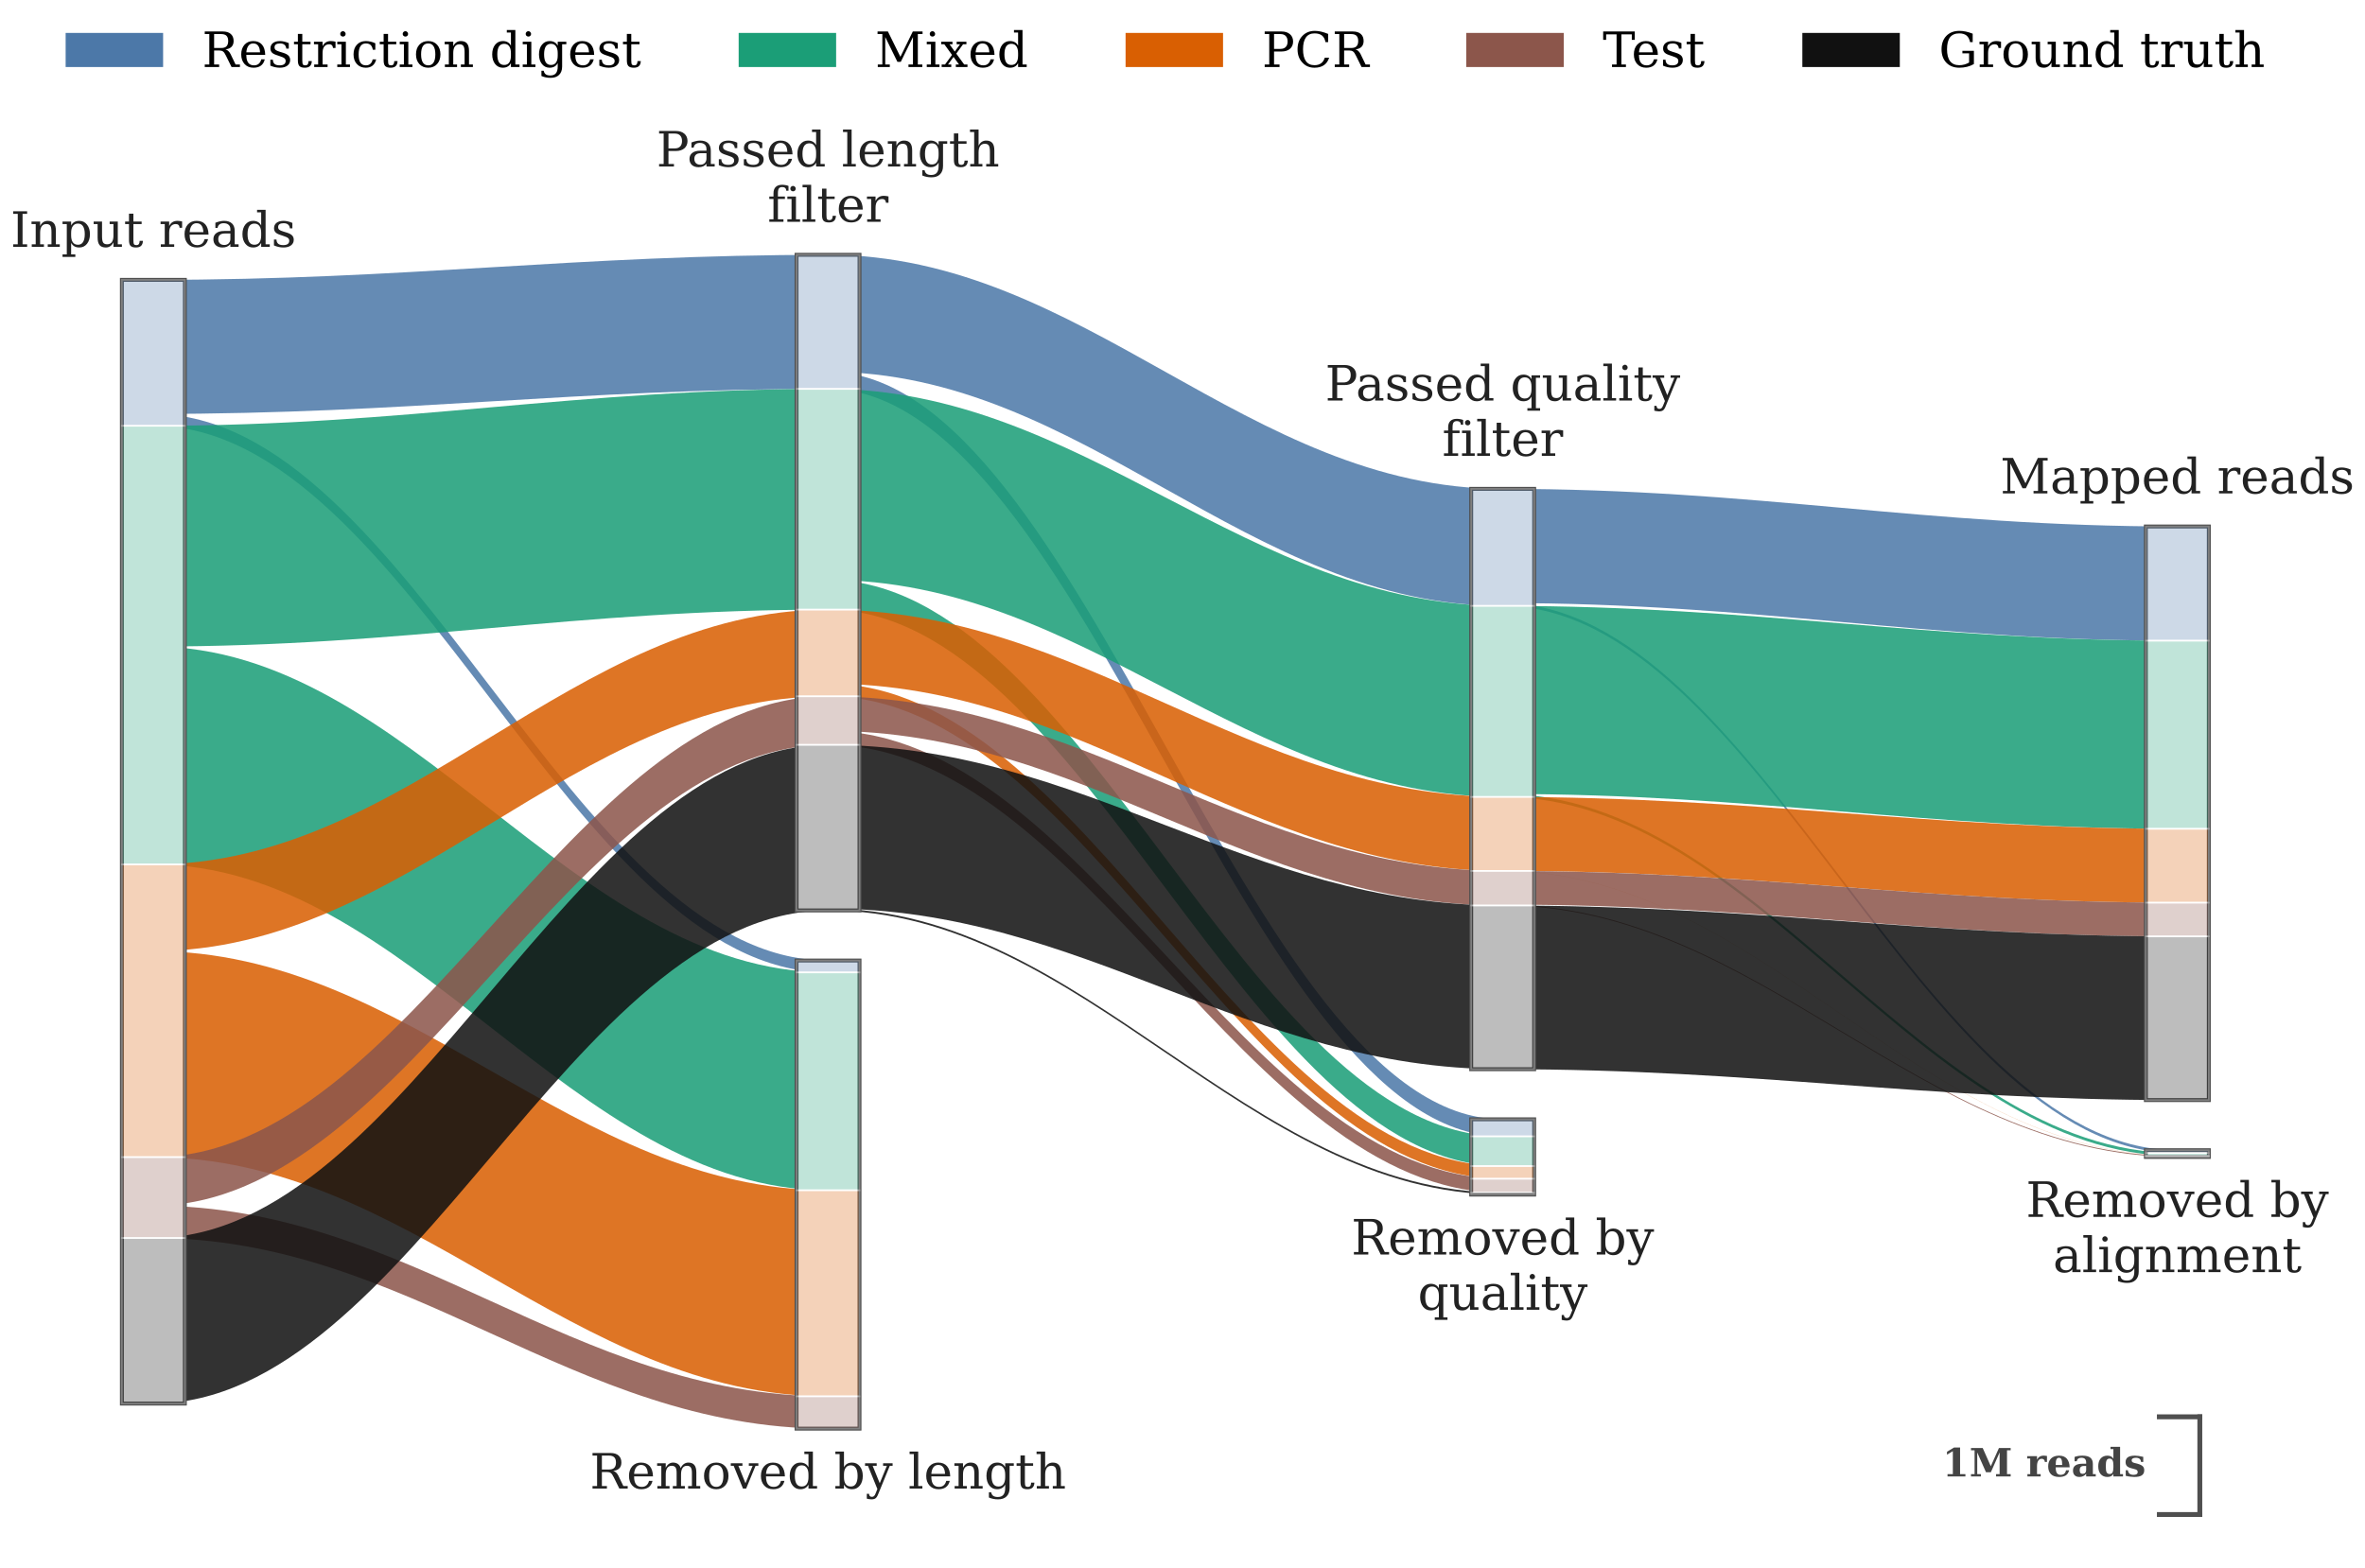
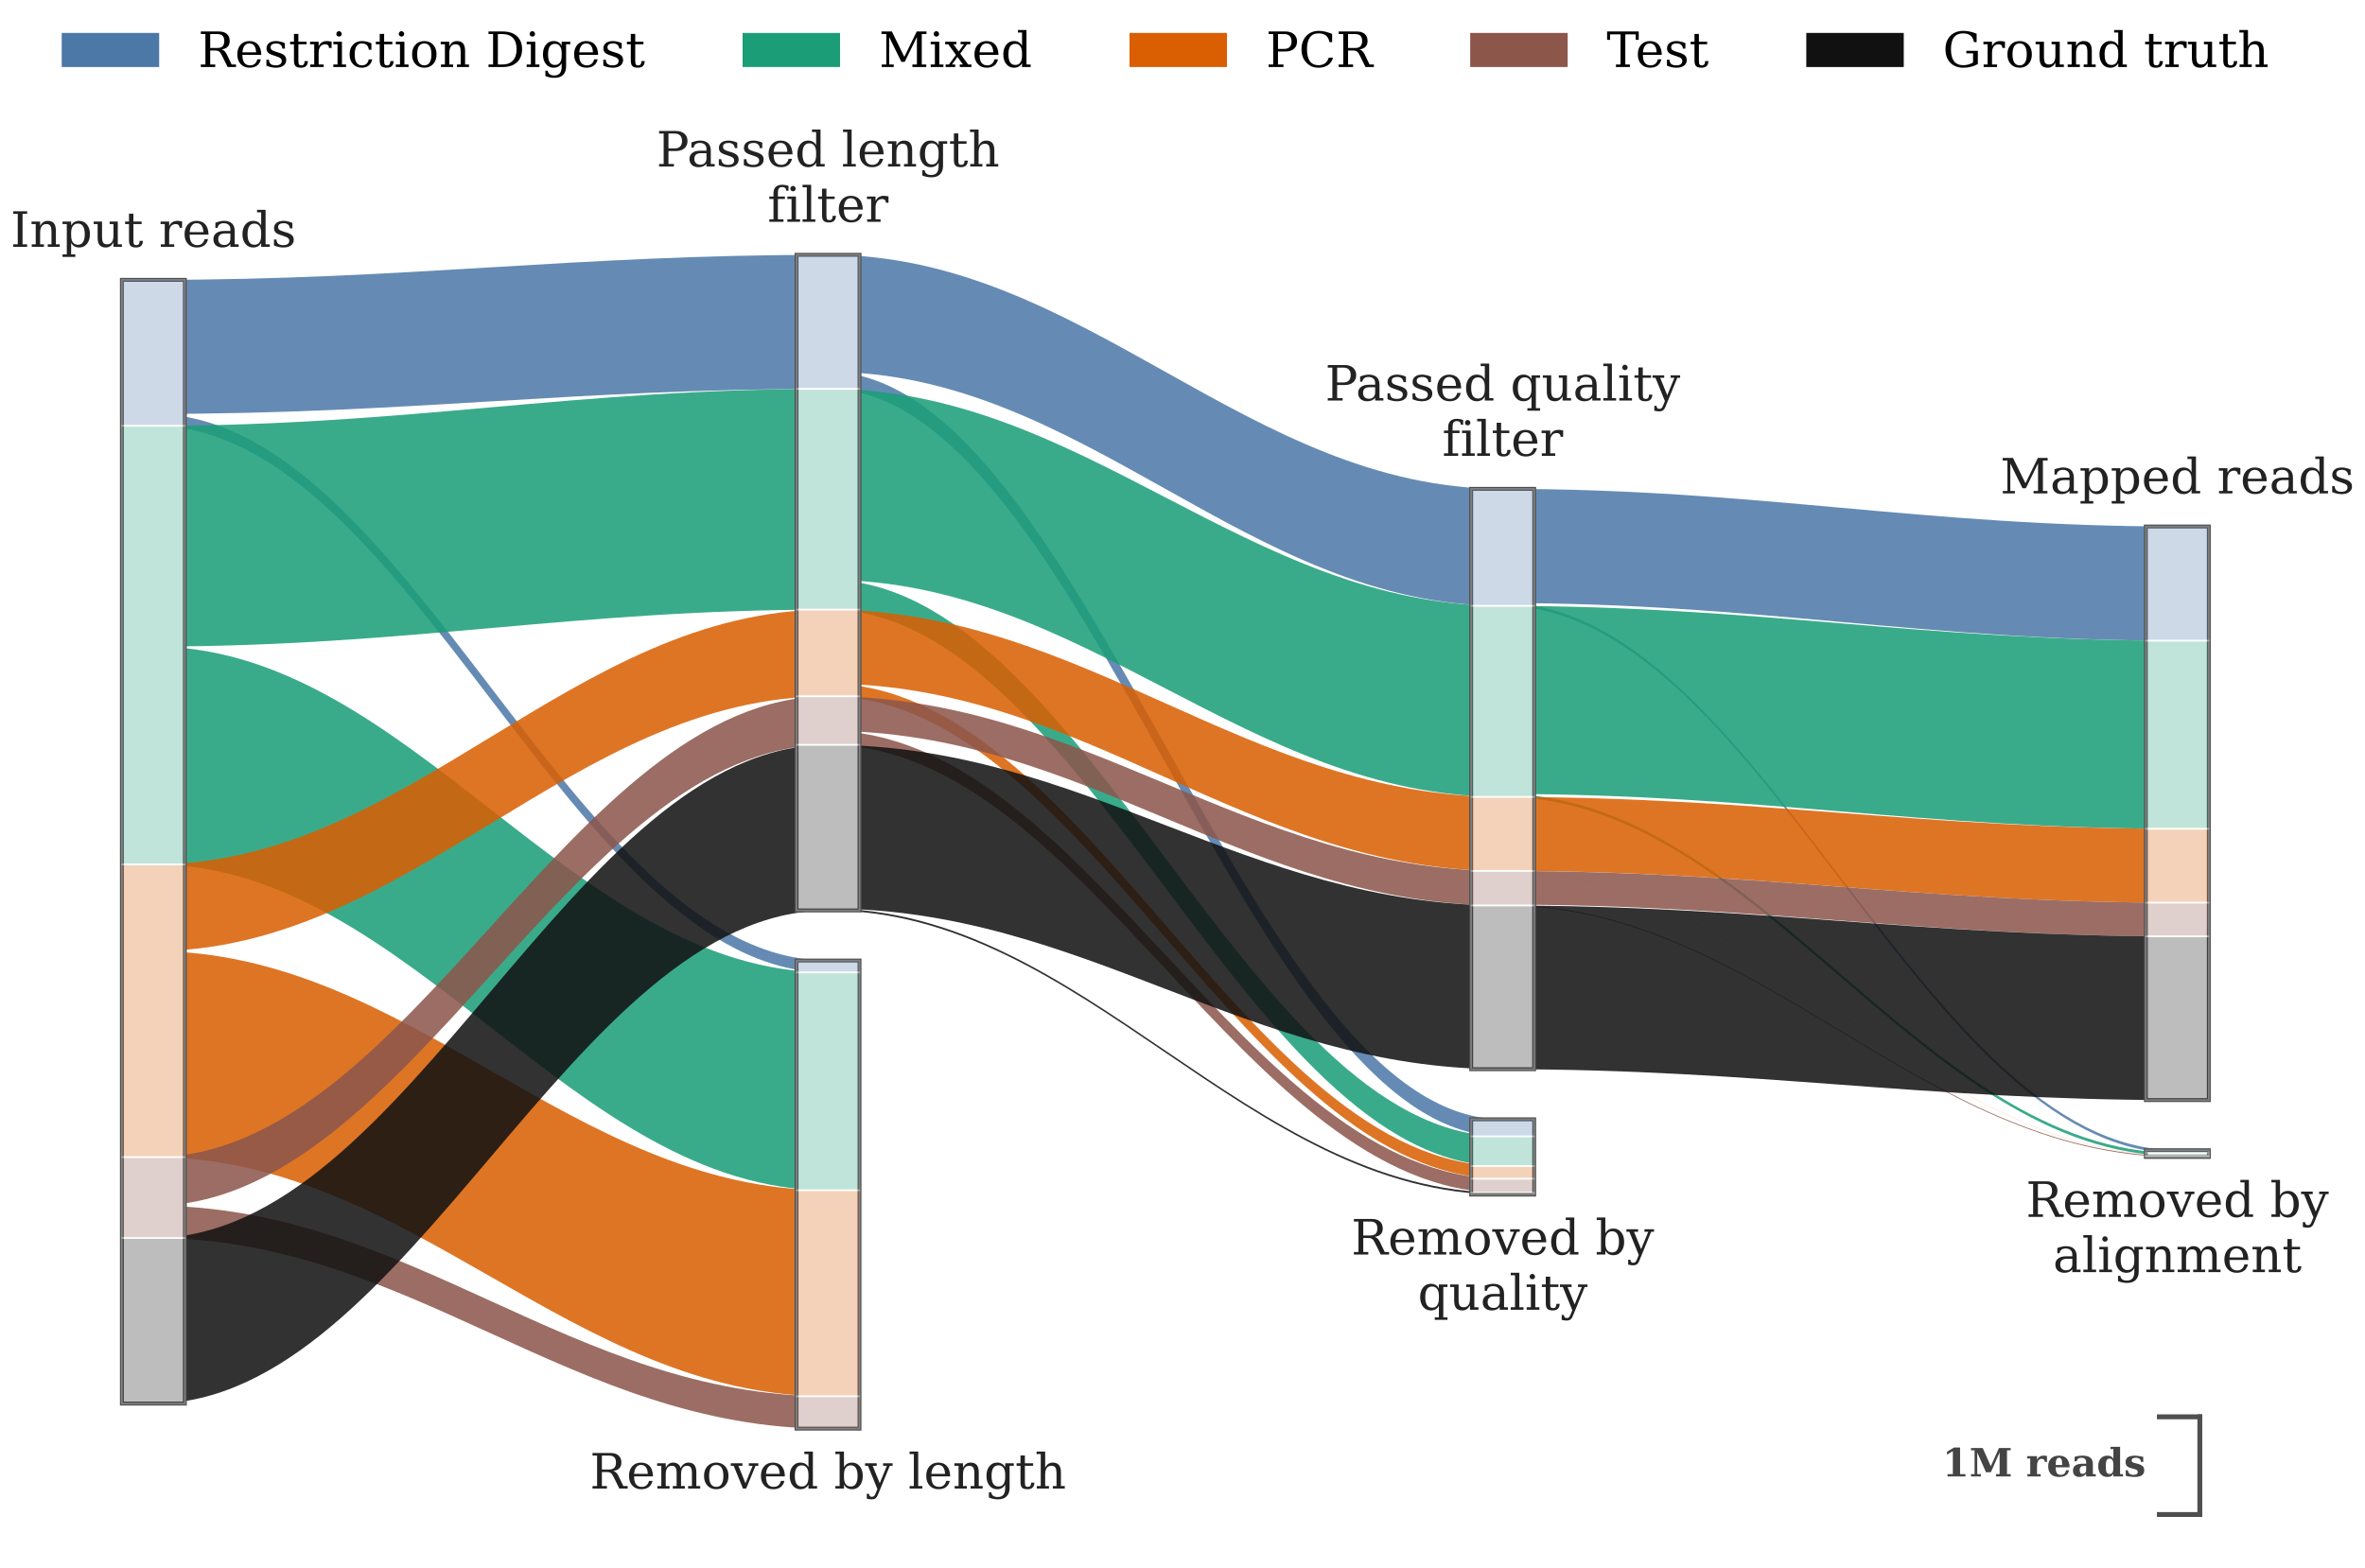
<svg xmlns="http://www.w3.org/2000/svg" width="485.3pt" height="321.849pt" viewBox="0 0 485.3 321.849" version="1.1">
  <defs>
    <style type="text/css">*{stroke-linejoin: round; stroke-linecap: butt}</style>
  </defs>
  <g id="figure_1">
    <g id="patch_1">
      <path d="M 0 321.849  L 485.3 321.849  L 485.3 0  L 0 0  z " style="fill: #ffffff" />
    </g>
    <g id="axes_1">
      <g id="patch_2">
-         <path d="M 31.472 57.444  C 84.079 57.444 117.304 52.302 169.912 52.302  L 169.912 79.823  C 117.304 79.823 84.079 84.965 31.472 84.965  z " clip-path="url(#pa97b7c38d0)" style="fill: #4c78a8; opacity: 0.86" />
+         <path d="M 31.472 57.444  C 84.079 57.444 117.304 52.302 169.912 52.302  L 169.912 79.823  C 117.304 79.823 84.079 84.965 31.472 84.965  z " clip-path="url(#pd171aa3415)" style="fill: #4c78a8; opacity: 0.86" />
      </g>
      <g id="patch_3">
-         <path d="M 31.472 84.965  C 84.079 84.965 117.304 197.161 169.912 197.161  L 169.912 199.594  C 117.304 199.594 84.079 87.398 31.472 87.398  z " clip-path="url(#pa97b7c38d0)" style="fill: #4c78a8; opacity: 0.86" />
+         <path d="M 31.472 84.965  C 84.079 84.965 117.304 197.161 169.912 197.161  L 169.912 199.594  C 117.304 199.594 84.079 87.398 31.472 87.398  z " clip-path="url(#pd171aa3415)" style="fill: #4c78a8; opacity: 0.86" />
      </g>
      <g id="patch_4">
-         <path d="M 169.912 52.302  C 222.519 52.302 255.744 100.343 308.351 100.343  L 308.351 124.364  C 255.744 124.364 222.519 76.323 169.912 76.323  z " clip-path="url(#pa97b7c38d0)" style="fill: #4c78a8; opacity: 0.86" />
+         <path d="M 169.912 52.302  C 222.519 52.302 255.744 100.343 308.351 100.343  L 308.351 124.364  C 255.744 124.364 222.519 76.323 169.912 76.323  z " clip-path="url(#pd171aa3415)" style="fill: #4c78a8; opacity: 0.86" />
      </g>
      <g id="patch_5">
-         <path d="M 169.912 76.323  C 222.519 76.323 255.744 229.752 308.351 229.752  L 308.351 233.252  C 255.744 233.252 222.519 79.823 169.912 79.823  z " clip-path="url(#pa97b7c38d0)" style="fill: #4c78a8; opacity: 0.86" />
+         <path d="M 169.912 76.323  C 222.519 76.323 255.744 229.752 308.351 229.752  L 308.351 233.252  C 255.744 233.252 222.519 79.823 169.912 79.823  z " clip-path="url(#pd171aa3415)" style="fill: #4c78a8; opacity: 0.86" />
      </g>
      <g id="patch_6">
-         <path d="M 308.351 100.343  C 360.958 100.343 394.184 108.069 446.791 108.069  L 446.791 131.508  C 394.184 131.508 360.958 123.783 308.351 123.783  z " clip-path="url(#pa97b7c38d0)" style="fill: #4c78a8; opacity: 0.86" />
+         <path d="M 308.351 100.343  C 360.958 100.343 394.184 108.069 446.791 108.069  L 446.791 131.508  C 394.184 131.508 360.958 123.783 308.351 123.783  z " clip-path="url(#pd171aa3415)" style="fill: #4c78a8; opacity: 0.86" />
      </g>
      <g id="patch_7">
-         <path d="M 308.351 123.783  C 360.958 123.783 394.184 236.092 446.791 236.092  L 446.791 236.674  C 394.184 236.674 360.958 124.364 308.351 124.364  z " clip-path="url(#pa97b7c38d0)" style="fill: #4c78a8; opacity: 0.86" />
+         <path d="M 308.351 123.783  C 360.958 123.783 394.184 236.092 446.791 236.092  L 446.791 236.674  C 394.184 236.674 360.958 124.364 308.351 124.364  z " clip-path="url(#pd171aa3415)" style="fill: #4c78a8; opacity: 0.86" />
      </g>
      <g id="patch_8">
-         <path d="M 31.472 87.398  C 84.079 87.398 117.304 79.823 169.912 79.823  L 169.912 125.134  C 117.304 125.134 84.079 132.709 31.472 132.709  z " clip-path="url(#pa97b7c38d0)" style="fill: #1b9e77; opacity: 0.86" />
+         <path d="M 31.472 87.398  C 84.079 87.398 117.304 79.823 169.912 79.823  L 169.912 125.134  C 117.304 125.134 84.079 132.709 31.472 132.709  z " clip-path="url(#pd171aa3415)" style="fill: #1b9e77; opacity: 0.86" />
      </g>
      <g id="patch_9">
-         <path d="M 31.472 132.709  C 84.079 132.709 117.304 199.594 169.912 199.594  L 169.912 244.32  C 117.304 244.32 84.079 177.435 31.472 177.435  z " clip-path="url(#pa97b7c38d0)" style="fill: #1b9e77; opacity: 0.86" />
+         <path d="M 31.472 132.709  C 84.079 132.709 117.304 199.594 169.912 199.594  L 169.912 244.32  C 117.304 244.32 84.079 177.435 31.472 177.435  z " clip-path="url(#pd171aa3415)" style="fill: #1b9e77; opacity: 0.86" />
      </g>
      <g id="patch_10">
-         <path d="M 169.912 79.823  C 222.519 79.823 255.744 124.364 308.351 124.364  L 308.351 163.576  C 255.744 163.576 222.519 119.035 169.912 119.035  z " clip-path="url(#pa97b7c38d0)" style="fill: #1b9e77; opacity: 0.86" />
+         <path d="M 169.912 79.823  C 222.519 79.823 255.744 124.364 308.351 124.364  L 308.351 163.576  C 255.744 163.576 222.519 119.035 169.912 119.035  z " clip-path="url(#pd171aa3415)" style="fill: #1b9e77; opacity: 0.86" />
      </g>
      <g id="patch_11">
-         <path d="M 169.912 119.035  C 222.519 119.035 255.744 233.252 308.351 233.252  L 308.351 239.351  C 255.744 239.351 222.519 125.134 169.912 125.134  z " clip-path="url(#pa97b7c38d0)" style="fill: #1b9e77; opacity: 0.86" />
+         <path d="M 169.912 119.035  C 222.519 119.035 255.744 233.252 308.351 233.252  L 308.351 239.351  C 255.744 239.351 222.519 125.134 169.912 125.134  z " clip-path="url(#pd171aa3415)" style="fill: #1b9e77; opacity: 0.86" />
      </g>
      <g id="patch_12">
-         <path d="M 308.351 124.364  C 360.958 124.364 394.184 131.508 446.791 131.508  L 446.791 170.116  C 394.184 170.116 360.958 162.972 308.351 162.972  z " clip-path="url(#pa97b7c38d0)" style="fill: #1b9e77; opacity: 0.86" />
+         <path d="M 308.351 124.364  C 360.958 124.364 394.184 131.508 446.791 131.508  L 446.791 170.116  C 394.184 170.116 360.958 162.972 308.351 162.972  z " clip-path="url(#pd171aa3415)" style="fill: #1b9e77; opacity: 0.86" />
      </g>
      <g id="patch_13">
-         <path d="M 308.351 162.972  C 360.958 162.972 394.184 236.674 446.791 236.674  L 446.791 237.278  C 394.184 237.278 360.958 163.576 308.351 163.576  z " clip-path="url(#pa97b7c38d0)" style="fill: #1b9e77; opacity: 0.86" />
+         <path d="M 308.351 162.972  C 360.958 162.972 394.184 236.674 446.791 236.674  L 446.791 237.278  C 394.184 237.278 360.958 163.576 308.351 163.576  z " clip-path="url(#pd171aa3415)" style="fill: #1b9e77; opacity: 0.86" />
      </g>
      <g id="patch_14">
-         <path d="M 31.472 177.435  C 84.079 177.435 117.304 125.134 169.912 125.134  L 169.912 142.924  C 117.304 142.924 84.079 195.225 31.472 195.225  z " clip-path="url(#pa97b7c38d0)" style="fill: #d95f02; opacity: 0.86" />
+         <path d="M 31.472 177.435  C 84.079 177.435 117.304 125.134 169.912 125.134  L 169.912 142.924  C 117.304 142.924 84.079 195.225 31.472 195.225  z " clip-path="url(#pd171aa3415)" style="fill: #d95f02; opacity: 0.86" />
      </g>
      <g id="patch_15">
-         <path d="M 31.472 195.225  C 84.079 195.225 117.304 244.32 169.912 244.32  L 169.912 286.612  C 117.304 286.612 84.079 237.517 31.472 237.517  z " clip-path="url(#pa97b7c38d0)" style="fill: #d95f02; opacity: 0.86" />
+         <path d="M 31.472 195.225  C 84.079 195.225 117.304 244.32 169.912 244.32  L 169.912 286.612  C 117.304 286.612 84.079 237.517 31.472 237.517  z " clip-path="url(#pd171aa3415)" style="fill: #d95f02; opacity: 0.86" />
      </g>
      <g id="patch_16">
-         <path d="M 169.912 125.134  C 222.519 125.134 255.744 163.576 308.351 163.576  L 308.351 178.768  C 255.744 178.768 222.519 140.325 169.912 140.325  z " clip-path="url(#pa97b7c38d0)" style="fill: #d95f02; opacity: 0.86" />
+         <path d="M 169.912 125.134  C 222.519 125.134 255.744 163.576 308.351 163.576  L 308.351 178.768  C 255.744 178.768 222.519 140.325 169.912 140.325  z " clip-path="url(#pd171aa3415)" style="fill: #d95f02; opacity: 0.86" />
      </g>
      <g id="patch_17">
-         <path d="M 169.912 140.325  C 222.519 140.325 255.744 239.351 308.351 239.351  L 308.351 241.949  C 255.744 241.949 222.519 142.924 169.912 142.924  z " clip-path="url(#pa97b7c38d0)" style="fill: #d95f02; opacity: 0.86" />
+         <path d="M 169.912 140.325  C 222.519 140.325 255.744 239.351 308.351 239.351  L 308.351 241.949  C 255.744 241.949 222.519 142.924 169.912 142.924  z " clip-path="url(#pd171aa3415)" style="fill: #d95f02; opacity: 0.86" />
      </g>
      <g id="patch_18">
-         <path d="M 308.351 163.576  C 360.958 163.576 394.184 170.116 446.791 170.116  L 446.791 185.285  C 394.184 185.285 360.958 178.745 308.351 178.745  z " clip-path="url(#pa97b7c38d0)" style="fill: #d95f02; opacity: 0.86" />
+         <path d="M 308.351 163.576  C 360.958 163.576 394.184 170.116 446.791 170.116  L 446.791 185.285  C 394.184 185.285 360.958 178.745 308.351 178.745  z " clip-path="url(#pd171aa3415)" style="fill: #d95f02; opacity: 0.86" />
      </g>
      <g id="patch_19">
-         <path d="M 308.351 178.745  C 360.958 178.745 394.184 237.278 446.791 237.278  L 446.791 237.301  C 394.184 237.301 360.958 178.768 308.351 178.768  z " clip-path="url(#pa97b7c38d0)" style="fill: #d95f02; opacity: 0.86" />
+         <path d="M 308.351 178.745  C 360.958 178.745 394.184 237.278 446.791 237.278  L 446.791 237.301  C 394.184 237.301 360.958 178.768 308.351 178.768  z " clip-path="url(#pd171aa3415)" style="fill: #d95f02; opacity: 0.86" />
      </g>
      <g id="patch_20">
-         <path d="M 31.472 237.517  C 84.079 237.517 117.304 142.924 169.912 142.924  L 169.912 152.889  C 117.304 152.889 84.079 247.482 31.472 247.482  z " clip-path="url(#pa97b7c38d0)" style="fill: #8c564b; opacity: 0.86" />
+         <path d="M 31.472 237.517  C 84.079 237.517 117.304 142.924 169.912 142.924  L 169.912 152.889  C 117.304 152.889 84.079 247.482 31.472 247.482  z " clip-path="url(#pd171aa3415)" style="fill: #8c564b; opacity: 0.86" />
      </g>
      <g id="patch_21">
-         <path d="M 31.472 247.482  C 84.079 247.482 117.304 286.612 169.912 286.612  L 169.912 293.244  C 117.304 293.244 84.079 254.114 31.472 254.114  z " clip-path="url(#pa97b7c38d0)" style="fill: #8c564b; opacity: 0.86" />
+         <path d="M 31.472 247.482  C 84.079 247.482 117.304 286.612 169.912 286.612  L 169.912 293.244  C 117.304 293.244 84.079 254.114 31.472 254.114  z " clip-path="url(#pd171aa3415)" style="fill: #8c564b; opacity: 0.86" />
      </g>
      <g id="patch_22">
-         <path d="M 169.912 142.924  C 222.519 142.924 255.744 178.768 308.351 178.768  L 308.351 185.863  C 255.744 185.863 222.519 150.018 169.912 150.018  z " clip-path="url(#pa97b7c38d0)" style="fill: #8c564b; opacity: 0.86" />
+         <path d="M 169.912 142.924  C 222.519 142.924 255.744 178.768 308.351 178.768  L 308.351 185.863  C 255.744 185.863 222.519 150.018 169.912 150.018  z " clip-path="url(#pd171aa3415)" style="fill: #8c564b; opacity: 0.86" />
      </g>
      <g id="patch_23">
-         <path d="M 169.912 150.018  C 222.519 150.018 255.744 241.949 308.351 241.949  L 308.351 244.82  C 255.744 244.82 222.519 152.889 169.912 152.889  z " clip-path="url(#pa97b7c38d0)" style="fill: #8c564b; opacity: 0.86" />
+         <path d="M 169.912 150.018  C 222.519 150.018 255.744 241.949 308.351 241.949  L 308.351 244.82  C 255.744 244.82 222.519 152.889 169.912 152.889  z " clip-path="url(#pd171aa3415)" style="fill: #8c564b; opacity: 0.86" />
      </g>
      <g id="patch_24">
-         <path d="M 308.351 178.768  C 360.958 178.768 394.184 185.285 446.791 185.285  L 446.791 192.203  C 394.184 192.203 360.958 185.686 308.351 185.686  z " clip-path="url(#pa97b7c38d0)" style="fill: #8c564b; opacity: 0.86" />
+         <path d="M 308.351 178.768  C 360.958 178.768 394.184 185.285 446.791 185.285  L 446.791 192.203  C 394.184 192.203 360.958 185.686 308.351 185.686  z " clip-path="url(#pd171aa3415)" style="fill: #8c564b; opacity: 0.86" />
      </g>
      <g id="patch_25">
-         <path d="M 308.351 185.686  C 360.958 185.686 394.184 237.301 446.791 237.301  L 446.791 237.477  C 394.184 237.477 360.958 185.863 308.351 185.863  z " clip-path="url(#pa97b7c38d0)" style="fill: #8c564b; opacity: 0.86" />
+         <path d="M 308.351 185.686  C 360.958 185.686 394.184 237.301 446.791 237.301  L 446.791 237.477  C 394.184 237.477 360.958 185.863 308.351 185.863  z " clip-path="url(#pd171aa3415)" style="fill: #8c564b; opacity: 0.86" />
      </g>
      <g id="patch_26">
-         <path d="M 31.472 254.114  C 84.079 254.114 117.304 152.889 169.912 152.889  L 169.912 186.877  C 117.304 186.877 84.079 288.102 31.472 288.102  z " clip-path="url(#pa97b7c38d0)" style="fill: #111111; opacity: 0.86" />
+         <path d="M 31.472 254.114  C 84.079 254.114 117.304 152.889 169.912 152.889  L 169.912 186.877  C 117.304 186.877 84.079 288.102 31.472 288.102  z " clip-path="url(#pd171aa3415)" style="fill: #111111; opacity: 0.86" />
      </g>
      <g id="patch_27">
-         <path d="M 31.472 288.102  C 84.079 288.102 117.304 293.244 169.912 293.244  L 169.912 293.244  C 117.304 293.244 84.079 288.102 31.472 288.102  z " clip-path="url(#pa97b7c38d0)" style="fill: #111111; opacity: 0.86" />
+         <path d="M 31.472 288.102  C 84.079 288.102 117.304 293.244 169.912 293.244  L 169.912 293.244  C 117.304 293.244 84.079 288.102 31.472 288.102  z " clip-path="url(#pd171aa3415)" style="fill: #111111; opacity: 0.86" />
      </g>
      <g id="patch_28">
-         <path d="M 169.912 152.889  C 222.519 152.889 255.744 185.863 308.351 185.863  L 308.351 219.468  C 255.744 219.468 222.519 186.494 169.912 186.494  z " clip-path="url(#pa97b7c38d0)" style="fill: #111111; opacity: 0.86" />
+         <path d="M 169.912 152.889  C 222.519 152.889 255.744 185.863 308.351 185.863  L 308.351 219.468  C 255.744 219.468 222.519 186.494 169.912 186.494  z " clip-path="url(#pd171aa3415)" style="fill: #111111; opacity: 0.86" />
      </g>
      <g id="patch_29">
-         <path d="M 169.912 186.494  C 222.519 186.494 255.744 244.82 308.351 244.82  L 308.351 245.203  C 255.744 245.203 222.519 186.877 169.912 186.877  z " clip-path="url(#pa97b7c38d0)" style="fill: #111111; opacity: 0.86" />
+         <path d="M 169.912 186.494  C 222.519 186.494 255.744 244.82 308.351 244.82  L 308.351 245.203  C 255.744 245.203 222.519 186.877 169.912 186.877  z " clip-path="url(#pd171aa3415)" style="fill: #111111; opacity: 0.86" />
      </g>
      <g id="patch_30">
-         <path d="M 308.351 185.863  C 360.958 185.863 394.184 192.203 446.791 192.203  L 446.791 225.808  C 394.184 225.808 360.958 219.468 308.351 219.468  z " clip-path="url(#pa97b7c38d0)" style="fill: #111111; opacity: 0.86" />
+         <path d="M 308.351 185.863  C 360.958 185.863 394.184 192.203 446.791 192.203  L 446.791 225.808  C 394.184 225.808 360.958 219.468 308.351 219.468  z " clip-path="url(#pd171aa3415)" style="fill: #111111; opacity: 0.86" />
      </g>
      <g id="patch_31">
-         <path d="M 308.351 219.468  C 360.958 219.468 394.184 237.477 446.791 237.477  L 446.791 237.477  C 394.184 237.477 360.958 219.468 308.351 219.468  z " clip-path="url(#pa97b7c38d0)" style="fill: #111111; opacity: 0.86" />
+         <path d="M 308.351 219.468  C 360.958 219.468 394.184 237.477 446.791 237.477  L 446.791 237.477  C 394.184 237.477 360.958 219.468 308.351 219.468  z " clip-path="url(#pd171aa3415)" style="fill: #111111; opacity: 0.86" />
      </g>
      <g id="text_1">
        <text style="font-size: 10px; font-family: 'DejaVu Serif'; text-anchor: middle; fill: #222222" x="31.472" y="50.663" transform="rotate(-0 31.47172 50.66289)">Input reads</text>
      </g>
      <g id="text_2">
        <text style="font-size: 10px; font-family: 'DejaVu Serif'; fill: #222222" transform="translate(134.7014 34.18083)">Passed length</text>
        <text style="font-size: 10px; font-family: 'DejaVu Serif'; fill: #222222" transform="translate(157.5037 45.52083)">filter</text>
      </g>
      <g id="text_3">
        <text style="font-size: 10px; font-family: 'DejaVu Serif'; text-anchor: middle; fill: #222222" x="169.912" y="305.544" transform="rotate(-0 169.9115 305.5438)">Removed by length</text>
      </g>
      <g id="text_4">
        <text style="font-size: 10px; font-family: 'DejaVu Serif'; fill: #222222" transform="translate(271.9154 82.22231)">Passed quality</text>
        <text style="font-size: 10px; font-family: 'DejaVu Serif'; fill: #222222" transform="translate(295.9435 93.56231)">filter</text>
      </g>
      <g id="text_5">
        <text style="font-size: 10px; font-family: 'DejaVu Serif'; fill: #222222" transform="translate(277.2755 257.5023)">Removed by</text>
        <text style="font-size: 10px; font-family: 'DejaVu Serif'; fill: #222222" transform="translate(290.9162 268.8423)">quality</text>
      </g>
      <g id="text_6">
        <text style="font-size: 10px; font-family: 'DejaVu Serif'; text-anchor: middle; fill: #222222" x="446.791" y="101.288" transform="rotate(-0 446.7911 101.2876)">Mapped reads</text>
      </g>
      <g id="text_7">
        <text style="font-size: 10px; font-family: 'DejaVu Serif'; fill: #222222" transform="translate(415.7153 249.7771)">Removed by</text>
        <text style="font-size: 10px; font-family: 'DejaVu Serif'; fill: #222222" transform="translate(421.2599 261.1171)">alignment</text>
      </g>
      <g id="patch_32">
-         <path d="M 25.011 288.102  L 37.932 288.102  L 37.932 57.444  L 25.011 57.444  z " clip-path="url(#pa97b7c38d0)" style="fill: #ffffff; stroke: #4f4f4f; stroke-width: 0.8; stroke-linejoin: miter" />
+         <path d="M 25.011 288.102  L 37.932 288.102  L 37.932 57.444  L 25.011 57.444  z " clip-path="url(#pd171aa3415)" style="fill: #ffffff; stroke: #4f4f4f; stroke-width: 0.8; stroke-linejoin: miter" />
      </g>
      <g id="patch_33">
-         <path d="M 163.451 186.877  L 176.372 186.877  L 176.372 52.302  L 163.451 52.302  z " clip-path="url(#pa97b7c38d0)" style="fill: #ffffff; stroke: #4f4f4f; stroke-width: 0.8; stroke-linejoin: miter" />
+         <path d="M 163.451 186.877  L 176.372 186.877  L 176.372 52.302  L 163.451 52.302  z " clip-path="url(#pd171aa3415)" style="fill: #ffffff; stroke: #4f4f4f; stroke-width: 0.8; stroke-linejoin: miter" />
      </g>
      <g id="patch_34">
-         <path d="M 163.451 293.244  L 176.372 293.244  L 176.372 197.161  L 163.451 197.161  z " clip-path="url(#pa97b7c38d0)" style="fill: #ffffff; stroke: #4f4f4f; stroke-width: 0.8; stroke-linejoin: miter" />
+         <path d="M 163.451 293.244  L 176.372 293.244  L 176.372 197.161  L 163.451 197.161  z " clip-path="url(#pd171aa3415)" style="fill: #ffffff; stroke: #4f4f4f; stroke-width: 0.8; stroke-linejoin: miter" />
      </g>
      <g id="patch_35">
-         <path d="M 301.891 219.468  L 314.812 219.468  L 314.812 100.343  L 301.891 100.343  z " clip-path="url(#pa97b7c38d0)" style="fill: #ffffff; stroke: #4f4f4f; stroke-width: 0.8; stroke-linejoin: miter" />
+         <path d="M 301.891 219.468  L 314.812 219.468  L 314.812 100.343  L 301.891 100.343  z " clip-path="url(#pd171aa3415)" style="fill: #ffffff; stroke: #4f4f4f; stroke-width: 0.8; stroke-linejoin: miter" />
      </g>
      <g id="patch_36">
-         <path d="M 301.891 245.203  L 314.812 245.203  L 314.812 229.752  L 301.891 229.752  z " clip-path="url(#pa97b7c38d0)" style="fill: #ffffff; stroke: #4f4f4f; stroke-width: 0.8; stroke-linejoin: miter" />
+         <path d="M 301.891 245.203  L 314.812 245.203  L 314.812 229.752  L 301.891 229.752  z " clip-path="url(#pd171aa3415)" style="fill: #ffffff; stroke: #4f4f4f; stroke-width: 0.8; stroke-linejoin: miter" />
      </g>
      <g id="patch_37">
-         <path d="M 440.331 225.808  L 453.252 225.808  L 453.252 108.069  L 440.331 108.069  z " clip-path="url(#pa97b7c38d0)" style="fill: #ffffff; stroke: #4f4f4f; stroke-width: 0.8; stroke-linejoin: miter" />
+         <path d="M 440.331 225.808  L 453.252 225.808  L 453.252 108.069  L 440.331 108.069  z " clip-path="url(#pd171aa3415)" style="fill: #ffffff; stroke: #4f4f4f; stroke-width: 0.8; stroke-linejoin: miter" />
      </g>
      <g id="patch_38">
-         <path d="M 440.331 237.477  L 453.252 237.477  L 453.252 236.092  L 440.331 236.092  z " clip-path="url(#pa97b7c38d0)" style="fill: #ffffff; stroke: #4f4f4f; stroke-width: 0.8; stroke-linejoin: miter" />
+         <path d="M 440.331 237.477  L 453.252 237.477  L 453.252 236.092  L 440.331 236.092  z " clip-path="url(#pd171aa3415)" style="fill: #ffffff; stroke: #4f4f4f; stroke-width: 0.8; stroke-linejoin: miter" />
      </g>
      <g id="legend_1">
        <g id="patch_39">
-           <path d="M 13.47 13.758  L 33.47 13.758  L 33.47 6.758  L 13.47 6.758  z " style="fill: #4c78a8" />
+           <path d="M 12.663 13.758  L 32.663 13.758  L 32.663 6.758  L 12.663 6.758  z " style="fill: #4c78a8" />
        </g>
        <g id="text_8">
-           <text style="font-size: 10px; font-family: 'DejaVu Serif'; text-anchor: start" x="41.47" y="13.758" transform="rotate(-0 41.47048 13.75844)">Restriction digest</text>
+           <text style="font-size: 10px; font-family: 'DejaVu Serif'; text-anchor: start" x="40.663" y="13.758" transform="rotate(-0 40.66267 13.75844)">Restriction Digest</text>
        </g>
        <g id="patch_40">
-           <path d="M 151.574 13.758  L 171.574 13.758  L 171.574 6.758  L 151.574 6.758  z " style="fill: #1b9e77" />
+           <path d="M 152.381 13.758  L 172.381 13.758  L 172.381 6.758  L 152.381 6.758  z " style="fill: #1b9e77" />
        </g>
        <g id="text_9">
-           <text style="font-size: 10px; font-family: 'DejaVu Serif'; text-anchor: start" x="179.574" y="13.758" transform="rotate(-0 179.5736 13.75844)">Mixed</text>
+           <text style="font-size: 10px; font-family: 'DejaVu Serif'; text-anchor: start" x="180.381" y="13.758" transform="rotate(-0 180.3814 13.75844)">Mixed</text>
        </g>
        <g id="patch_41">
-           <path d="M 230.97 13.758  L 250.97 13.758  L 250.97 6.758  L 230.97 6.758  z " style="fill: #d95f02" />
+           <path d="M 231.778 13.758  L 251.778 13.758  L 251.778 6.758  L 231.778 6.758  z " style="fill: #d95f02" />
        </g>
        <g id="text_10">
-           <text style="font-size: 10px; font-family: 'DejaVu Serif'; text-anchor: start" x="258.97" y="13.758" transform="rotate(-0 258.9705 13.75844)">PCR</text>
+           <text style="font-size: 10px; font-family: 'DejaVu Serif'; text-anchor: start" x="259.778" y="13.758" transform="rotate(-0 259.7783 13.75844)">PCR</text>
        </g>
        <g id="patch_42">
-           <path d="M 300.88 13.758  L 320.88 13.758  L 320.88 6.758  L 300.88 6.758  z " style="fill: #8c564b" />
+           <path d="M 301.688 13.758  L 321.688 13.758  L 321.688 6.758  L 301.688 6.758  z " style="fill: #8c564b" />
        </g>
        <g id="text_11">
-           <text style="font-size: 10px; font-family: 'DejaVu Serif'; text-anchor: start" x="328.88" y="13.758" transform="rotate(-0 328.8799 13.75844)">Test</text>
+           <text style="font-size: 10px; font-family: 'DejaVu Serif'; text-anchor: start" x="329.688" y="13.758" transform="rotate(-0 329.6877 13.75844)">Test</text>
        </g>
        <g id="patch_43">
-           <path d="M 369.844 13.758  L 389.844 13.758  L 389.844 6.758  L 369.844 6.758  z " style="fill: #111111" />
+           <path d="M 370.652 13.758  L 390.652 13.758  L 390.652 6.758  L 370.652 6.758  z " style="fill: #111111" />
        </g>
        <g id="text_12">
-           <text style="font-size: 10px; font-family: 'DejaVu Serif'; text-anchor: start" x="397.844" y="13.758" transform="rotate(-0 397.8439 13.75844)">Ground truth</text>
+           <text style="font-size: 10px; font-family: 'DejaVu Serif'; text-anchor: start" x="398.652" y="13.758" transform="rotate(-0 398.6517 13.75844)">Ground truth</text>
        </g>
      </g>
      <g id="patch_44">
-         <path d="M 25.011 87.398  L 37.932 87.398  L 37.932 57.444  L 25.011 57.444  z " clip-path="url(#pa97b7c38d0)" style="fill: #4c78a8; opacity: 0.28; stroke: #ffffff; stroke-width: 0.35; stroke-linejoin: miter" />
+         <path d="M 25.011 87.398  L 37.932 87.398  L 37.932 57.444  L 25.011 57.444  z " clip-path="url(#pd171aa3415)" style="fill: #4c78a8; opacity: 0.28; stroke: #ffffff; stroke-width: 0.35; stroke-linejoin: miter" />
      </g>
      <g id="patch_45">
-         <path d="M 25.011 177.435  L 37.932 177.435  L 37.932 87.398  L 25.011 87.398  z " clip-path="url(#pa97b7c38d0)" style="fill: #1b9e77; opacity: 0.28; stroke: #ffffff; stroke-width: 0.35; stroke-linejoin: miter" />
+         <path d="M 25.011 177.435  L 37.932 177.435  L 37.932 87.398  L 25.011 87.398  z " clip-path="url(#pd171aa3415)" style="fill: #1b9e77; opacity: 0.28; stroke: #ffffff; stroke-width: 0.35; stroke-linejoin: miter" />
      </g>
      <g id="patch_46">
-         <path d="M 25.011 237.517  L 37.932 237.517  L 37.932 177.435  L 25.011 177.435  z " clip-path="url(#pa97b7c38d0)" style="fill: #d95f02; opacity: 0.28; stroke: #ffffff; stroke-width: 0.35; stroke-linejoin: miter" />
+         <path d="M 25.011 237.517  L 37.932 237.517  L 37.932 177.435  L 25.011 177.435  z " clip-path="url(#pd171aa3415)" style="fill: #d95f02; opacity: 0.28; stroke: #ffffff; stroke-width: 0.35; stroke-linejoin: miter" />
      </g>
      <g id="patch_47">
-         <path d="M 25.011 254.114  L 37.932 254.114  L 37.932 237.517  L 25.011 237.517  z " clip-path="url(#pa97b7c38d0)" style="fill: #8c564b; opacity: 0.28; stroke: #ffffff; stroke-width: 0.35; stroke-linejoin: miter" />
+         <path d="M 25.011 254.114  L 37.932 254.114  L 37.932 237.517  L 25.011 237.517  z " clip-path="url(#pd171aa3415)" style="fill: #8c564b; opacity: 0.28; stroke: #ffffff; stroke-width: 0.35; stroke-linejoin: miter" />
      </g>
      <g id="patch_48">
-         <path d="M 25.011 288.102  L 37.932 288.102  L 37.932 254.114  L 25.011 254.114  z " clip-path="url(#pa97b7c38d0)" style="fill: #111111; opacity: 0.28; stroke: #ffffff; stroke-width: 0.35; stroke-linejoin: miter" />
+         <path d="M 25.011 288.102  L 37.932 288.102  L 37.932 254.114  L 25.011 254.114  z " clip-path="url(#pd171aa3415)" style="fill: #111111; opacity: 0.28; stroke: #ffffff; stroke-width: 0.35; stroke-linejoin: miter" />
      </g>
      <g id="patch_49">
-         <path d="M 163.451 79.823  L 176.372 79.823  L 176.372 52.302  L 163.451 52.302  z " clip-path="url(#pa97b7c38d0)" style="fill: #4c78a8; opacity: 0.28; stroke: #ffffff; stroke-width: 0.35; stroke-linejoin: miter" />
+         <path d="M 163.451 79.823  L 176.372 79.823  L 176.372 52.302  L 163.451 52.302  z " clip-path="url(#pd171aa3415)" style="fill: #4c78a8; opacity: 0.28; stroke: #ffffff; stroke-width: 0.35; stroke-linejoin: miter" />
      </g>
      <g id="patch_50">
-         <path d="M 163.451 125.134  L 176.372 125.134  L 176.372 79.823  L 163.451 79.823  z " clip-path="url(#pa97b7c38d0)" style="fill: #1b9e77; opacity: 0.28; stroke: #ffffff; stroke-width: 0.35; stroke-linejoin: miter" />
+         <path d="M 163.451 125.134  L 176.372 125.134  L 176.372 79.823  L 163.451 79.823  z " clip-path="url(#pd171aa3415)" style="fill: #1b9e77; opacity: 0.28; stroke: #ffffff; stroke-width: 0.35; stroke-linejoin: miter" />
      </g>
      <g id="patch_51">
-         <path d="M 163.451 142.924  L 176.372 142.924  L 176.372 125.134  L 163.451 125.134  z " clip-path="url(#pa97b7c38d0)" style="fill: #d95f02; opacity: 0.28; stroke: #ffffff; stroke-width: 0.35; stroke-linejoin: miter" />
+         <path d="M 163.451 142.924  L 176.372 142.924  L 176.372 125.134  L 163.451 125.134  z " clip-path="url(#pd171aa3415)" style="fill: #d95f02; opacity: 0.28; stroke: #ffffff; stroke-width: 0.35; stroke-linejoin: miter" />
      </g>
      <g id="patch_52">
-         <path d="M 163.451 152.889  L 176.372 152.889  L 176.372 142.924  L 163.451 142.924  z " clip-path="url(#pa97b7c38d0)" style="fill: #8c564b; opacity: 0.28; stroke: #ffffff; stroke-width: 0.35; stroke-linejoin: miter" />
+         <path d="M 163.451 152.889  L 176.372 152.889  L 176.372 142.924  L 163.451 142.924  z " clip-path="url(#pd171aa3415)" style="fill: #8c564b; opacity: 0.28; stroke: #ffffff; stroke-width: 0.35; stroke-linejoin: miter" />
      </g>
      <g id="patch_53">
-         <path d="M 163.451 186.877  L 176.372 186.877  L 176.372 152.889  L 163.451 152.889  z " clip-path="url(#pa97b7c38d0)" style="fill: #111111; opacity: 0.28; stroke: #ffffff; stroke-width: 0.35; stroke-linejoin: miter" />
+         <path d="M 163.451 186.877  L 176.372 186.877  L 176.372 152.889  L 163.451 152.889  z " clip-path="url(#pd171aa3415)" style="fill: #111111; opacity: 0.28; stroke: #ffffff; stroke-width: 0.35; stroke-linejoin: miter" />
      </g>
      <g id="patch_54">
-         <path d="M 163.451 199.594  L 176.372 199.594  L 176.372 197.161  L 163.451 197.161  z " clip-path="url(#pa97b7c38d0)" style="fill: #4c78a8; opacity: 0.28; stroke: #ffffff; stroke-width: 0.35; stroke-linejoin: miter" />
+         <path d="M 163.451 199.594  L 176.372 199.594  L 176.372 197.161  L 163.451 197.161  z " clip-path="url(#pd171aa3415)" style="fill: #4c78a8; opacity: 0.28; stroke: #ffffff; stroke-width: 0.35; stroke-linejoin: miter" />
      </g>
      <g id="patch_55">
-         <path d="M 163.451 244.32  L 176.372 244.32  L 176.372 199.594  L 163.451 199.594  z " clip-path="url(#pa97b7c38d0)" style="fill: #1b9e77; opacity: 0.28; stroke: #ffffff; stroke-width: 0.35; stroke-linejoin: miter" />
+         <path d="M 163.451 244.32  L 176.372 244.32  L 176.372 199.594  L 163.451 199.594  z " clip-path="url(#pd171aa3415)" style="fill: #1b9e77; opacity: 0.28; stroke: #ffffff; stroke-width: 0.35; stroke-linejoin: miter" />
      </g>
      <g id="patch_56">
-         <path d="M 163.451 286.612  L 176.372 286.612  L 176.372 244.32  L 163.451 244.32  z " clip-path="url(#pa97b7c38d0)" style="fill: #d95f02; opacity: 0.28; stroke: #ffffff; stroke-width: 0.35; stroke-linejoin: miter" />
+         <path d="M 163.451 286.612  L 176.372 286.612  L 176.372 244.32  L 163.451 244.32  z " clip-path="url(#pd171aa3415)" style="fill: #d95f02; opacity: 0.28; stroke: #ffffff; stroke-width: 0.35; stroke-linejoin: miter" />
      </g>
      <g id="patch_57">
-         <path d="M 163.451 293.244  L 176.372 293.244  L 176.372 286.612  L 163.451 286.612  z " clip-path="url(#pa97b7c38d0)" style="fill: #8c564b; opacity: 0.28; stroke: #ffffff; stroke-width: 0.35; stroke-linejoin: miter" />
+         <path d="M 163.451 293.244  L 176.372 293.244  L 176.372 286.612  L 163.451 286.612  z " clip-path="url(#pd171aa3415)" style="fill: #8c564b; opacity: 0.28; stroke: #ffffff; stroke-width: 0.35; stroke-linejoin: miter" />
      </g>
      <g id="patch_58">
-         <path d="M 301.891 124.364  L 314.812 124.364  L 314.812 100.343  L 301.891 100.343  z " clip-path="url(#pa97b7c38d0)" style="fill: #4c78a8; opacity: 0.28; stroke: #ffffff; stroke-width: 0.35; stroke-linejoin: miter" />
+         <path d="M 301.891 124.364  L 314.812 124.364  L 314.812 100.343  L 301.891 100.343  z " clip-path="url(#pd171aa3415)" style="fill: #4c78a8; opacity: 0.28; stroke: #ffffff; stroke-width: 0.35; stroke-linejoin: miter" />
      </g>
      <g id="patch_59">
-         <path d="M 301.891 163.576  L 314.812 163.576  L 314.812 124.364  L 301.891 124.364  z " clip-path="url(#pa97b7c38d0)" style="fill: #1b9e77; opacity: 0.28; stroke: #ffffff; stroke-width: 0.35; stroke-linejoin: miter" />
+         <path d="M 301.891 163.576  L 314.812 163.576  L 314.812 124.364  L 301.891 124.364  z " clip-path="url(#pd171aa3415)" style="fill: #1b9e77; opacity: 0.28; stroke: #ffffff; stroke-width: 0.35; stroke-linejoin: miter" />
      </g>
      <g id="patch_60">
-         <path d="M 301.891 178.768  L 314.812 178.768  L 314.812 163.576  L 301.891 163.576  z " clip-path="url(#pa97b7c38d0)" style="fill: #d95f02; opacity: 0.28; stroke: #ffffff; stroke-width: 0.35; stroke-linejoin: miter" />
+         <path d="M 301.891 178.768  L 314.812 178.768  L 314.812 163.576  L 301.891 163.576  z " clip-path="url(#pd171aa3415)" style="fill: #d95f02; opacity: 0.28; stroke: #ffffff; stroke-width: 0.35; stroke-linejoin: miter" />
      </g>
      <g id="patch_61">
-         <path d="M 301.891 185.863  L 314.812 185.863  L 314.812 178.768  L 301.891 178.768  z " clip-path="url(#pa97b7c38d0)" style="fill: #8c564b; opacity: 0.28; stroke: #ffffff; stroke-width: 0.35; stroke-linejoin: miter" />
+         <path d="M 301.891 185.863  L 314.812 185.863  L 314.812 178.768  L 301.891 178.768  z " clip-path="url(#pd171aa3415)" style="fill: #8c564b; opacity: 0.28; stroke: #ffffff; stroke-width: 0.35; stroke-linejoin: miter" />
      </g>
      <g id="patch_62">
-         <path d="M 301.891 219.468  L 314.812 219.468  L 314.812 185.863  L 301.891 185.863  z " clip-path="url(#pa97b7c38d0)" style="fill: #111111; opacity: 0.28; stroke: #ffffff; stroke-width: 0.35; stroke-linejoin: miter" />
+         <path d="M 301.891 219.468  L 314.812 219.468  L 314.812 185.863  L 301.891 185.863  z " clip-path="url(#pd171aa3415)" style="fill: #111111; opacity: 0.28; stroke: #ffffff; stroke-width: 0.35; stroke-linejoin: miter" />
      </g>
      <g id="patch_63">
-         <path d="M 301.891 233.252  L 314.812 233.252  L 314.812 229.752  L 301.891 229.752  z " clip-path="url(#pa97b7c38d0)" style="fill: #4c78a8; opacity: 0.28; stroke: #ffffff; stroke-width: 0.35; stroke-linejoin: miter" />
+         <path d="M 301.891 233.252  L 314.812 233.252  L 314.812 229.752  L 301.891 229.752  z " clip-path="url(#pd171aa3415)" style="fill: #4c78a8; opacity: 0.28; stroke: #ffffff; stroke-width: 0.35; stroke-linejoin: miter" />
      </g>
      <g id="patch_64">
-         <path d="M 301.891 239.351  L 314.812 239.351  L 314.812 233.252  L 301.891 233.252  z " clip-path="url(#pa97b7c38d0)" style="fill: #1b9e77; opacity: 0.28; stroke: #ffffff; stroke-width: 0.35; stroke-linejoin: miter" />
+         <path d="M 301.891 239.351  L 314.812 239.351  L 314.812 233.252  L 301.891 233.252  z " clip-path="url(#pd171aa3415)" style="fill: #1b9e77; opacity: 0.28; stroke: #ffffff; stroke-width: 0.35; stroke-linejoin: miter" />
      </g>
      <g id="patch_65">
-         <path d="M 301.891 241.949  L 314.812 241.949  L 314.812 239.351  L 301.891 239.351  z " clip-path="url(#pa97b7c38d0)" style="fill: #d95f02; opacity: 0.28; stroke: #ffffff; stroke-width: 0.35; stroke-linejoin: miter" />
+         <path d="M 301.891 241.949  L 314.812 241.949  L 314.812 239.351  L 301.891 239.351  z " clip-path="url(#pd171aa3415)" style="fill: #d95f02; opacity: 0.28; stroke: #ffffff; stroke-width: 0.35; stroke-linejoin: miter" />
      </g>
      <g id="patch_66">
-         <path d="M 301.891 244.82  L 314.812 244.82  L 314.812 241.949  L 301.891 241.949  z " clip-path="url(#pa97b7c38d0)" style="fill: #8c564b; opacity: 0.28; stroke: #ffffff; stroke-width: 0.35; stroke-linejoin: miter" />
+         <path d="M 301.891 244.82  L 314.812 244.82  L 314.812 241.949  L 301.891 241.949  z " clip-path="url(#pd171aa3415)" style="fill: #8c564b; opacity: 0.28; stroke: #ffffff; stroke-width: 0.35; stroke-linejoin: miter" />
      </g>
      <g id="patch_67">
-         <path d="M 301.891 245.203  L 314.812 245.203  L 314.812 244.82  L 301.891 244.82  z " clip-path="url(#pa97b7c38d0)" style="fill: #111111; opacity: 0.28; stroke: #ffffff; stroke-width: 0.35; stroke-linejoin: miter" />
+         <path d="M 301.891 245.203  L 314.812 245.203  L 314.812 244.82  L 301.891 244.82  z " clip-path="url(#pd171aa3415)" style="fill: #111111; opacity: 0.28; stroke: #ffffff; stroke-width: 0.35; stroke-linejoin: miter" />
      </g>
      <g id="patch_68">
-         <path d="M 440.331 131.508  L 453.252 131.508  L 453.252 108.069  L 440.331 108.069  z " clip-path="url(#pa97b7c38d0)" style="fill: #4c78a8; opacity: 0.28; stroke: #ffffff; stroke-width: 0.35; stroke-linejoin: miter" />
+         <path d="M 440.331 131.508  L 453.252 131.508  L 453.252 108.069  L 440.331 108.069  z " clip-path="url(#pd171aa3415)" style="fill: #4c78a8; opacity: 0.28; stroke: #ffffff; stroke-width: 0.35; stroke-linejoin: miter" />
      </g>
      <g id="patch_69">
-         <path d="M 440.331 170.116  L 453.252 170.116  L 453.252 131.508  L 440.331 131.508  z " clip-path="url(#pa97b7c38d0)" style="fill: #1b9e77; opacity: 0.28; stroke: #ffffff; stroke-width: 0.35; stroke-linejoin: miter" />
+         <path d="M 440.331 170.116  L 453.252 170.116  L 453.252 131.508  L 440.331 131.508  z " clip-path="url(#pd171aa3415)" style="fill: #1b9e77; opacity: 0.28; stroke: #ffffff; stroke-width: 0.35; stroke-linejoin: miter" />
      </g>
      <g id="patch_70">
-         <path d="M 440.331 185.285  L 453.252 185.285  L 453.252 170.116  L 440.331 170.116  z " clip-path="url(#pa97b7c38d0)" style="fill: #d95f02; opacity: 0.28; stroke: #ffffff; stroke-width: 0.35; stroke-linejoin: miter" />
+         <path d="M 440.331 185.285  L 453.252 185.285  L 453.252 170.116  L 440.331 170.116  z " clip-path="url(#pd171aa3415)" style="fill: #d95f02; opacity: 0.28; stroke: #ffffff; stroke-width: 0.35; stroke-linejoin: miter" />
      </g>
      <g id="patch_71">
-         <path d="M 440.331 192.203  L 453.252 192.203  L 453.252 185.285  L 440.331 185.285  z " clip-path="url(#pa97b7c38d0)" style="fill: #8c564b; opacity: 0.28; stroke: #ffffff; stroke-width: 0.35; stroke-linejoin: miter" />
+         <path d="M 440.331 192.203  L 453.252 192.203  L 453.252 185.285  L 440.331 185.285  z " clip-path="url(#pd171aa3415)" style="fill: #8c564b; opacity: 0.28; stroke: #ffffff; stroke-width: 0.35; stroke-linejoin: miter" />
      </g>
      <g id="patch_72">
-         <path d="M 440.331 225.808  L 453.252 225.808  L 453.252 192.203  L 440.331 192.203  z " clip-path="url(#pa97b7c38d0)" style="fill: #111111; opacity: 0.28; stroke: #ffffff; stroke-width: 0.35; stroke-linejoin: miter" />
+         <path d="M 440.331 225.808  L 453.252 225.808  L 453.252 192.203  L 440.331 192.203  z " clip-path="url(#pd171aa3415)" style="fill: #111111; opacity: 0.28; stroke: #ffffff; stroke-width: 0.35; stroke-linejoin: miter" />
      </g>
      <g id="patch_73">
-         <path d="M 440.331 236.674  L 453.252 236.674  L 453.252 236.092  L 440.331 236.092  z " clip-path="url(#pa97b7c38d0)" style="fill: #4c78a8; opacity: 0.28; stroke: #ffffff; stroke-width: 0.35; stroke-linejoin: miter" />
+         <path d="M 440.331 236.674  L 453.252 236.674  L 453.252 236.092  L 440.331 236.092  z " clip-path="url(#pd171aa3415)" style="fill: #4c78a8; opacity: 0.28; stroke: #ffffff; stroke-width: 0.35; stroke-linejoin: miter" />
      </g>
      <g id="patch_74">
-         <path d="M 440.331 237.278  L 453.252 237.278  L 453.252 236.674  L 440.331 236.674  z " clip-path="url(#pa97b7c38d0)" style="fill: #1b9e77; opacity: 0.28; stroke: #ffffff; stroke-width: 0.35; stroke-linejoin: miter" />
+         <path d="M 440.331 237.278  L 453.252 237.278  L 453.252 236.674  L 440.331 236.674  z " clip-path="url(#pd171aa3415)" style="fill: #1b9e77; opacity: 0.28; stroke: #ffffff; stroke-width: 0.35; stroke-linejoin: miter" />
      </g>
      <g id="patch_75">
-         <path d="M 440.331 237.301  L 453.252 237.301  L 453.252 237.278  L 440.331 237.278  z " clip-path="url(#pa97b7c38d0)" style="fill: #d95f02; opacity: 0.28; stroke: #ffffff; stroke-width: 0.35; stroke-linejoin: miter" />
+         <path d="M 440.331 237.301  L 453.252 237.301  L 453.252 237.278  L 440.331 237.278  z " clip-path="url(#pd171aa3415)" style="fill: #d95f02; opacity: 0.28; stroke: #ffffff; stroke-width: 0.35; stroke-linejoin: miter" />
      </g>
      <g id="patch_76">
-         <path d="M 440.331 237.477  L 453.252 237.477  L 453.252 237.301  L 440.331 237.301  z " clip-path="url(#pa97b7c38d0)" style="fill: #8c564b; opacity: 0.28; stroke: #ffffff; stroke-width: 0.35; stroke-linejoin: miter" />
+         <path d="M 440.331 237.477  L 453.252 237.477  L 453.252 237.301  L 440.331 237.301  z " clip-path="url(#pd171aa3415)" style="fill: #8c564b; opacity: 0.28; stroke: #ffffff; stroke-width: 0.35; stroke-linejoin: miter" />
      </g>
      <g id="line2d_1">
        <path d="M 451.406 310.874  L 451.406 290.818  " style="fill: none; stroke: #4f4f4f; stroke-linecap: square" />
      </g>
      <g id="line2d_2">
        <path d="M 443.099 310.874  L 451.406 310.874  " style="fill: none; stroke: #4f4f4f; stroke-linecap: square" />
      </g>
      <g id="line2d_3">
        <path d="M 443.099 290.818  L 451.406 290.818  " style="fill: none; stroke: #4f4f4f; stroke-linecap: square" />
      </g>
      <g id="text_13">
        <text style="font-weight: 700; font-size: 8px; font-family: 'DejaVu Serif'; text-anchor: end; fill: #444444" x="440.331" y="303.053" transform="rotate(-0 440.3306 303.0534)">1M reads</text>
      </g>
    </g>
  </g>
  <defs>
-     <clipPath id="pa97b7c38d0">
+     <clipPath id="pd171aa3415">
      <rect x="8.398" y="25.857" width="461.466" height="293.832" />
    </clipPath>
  </defs>
</svg>
